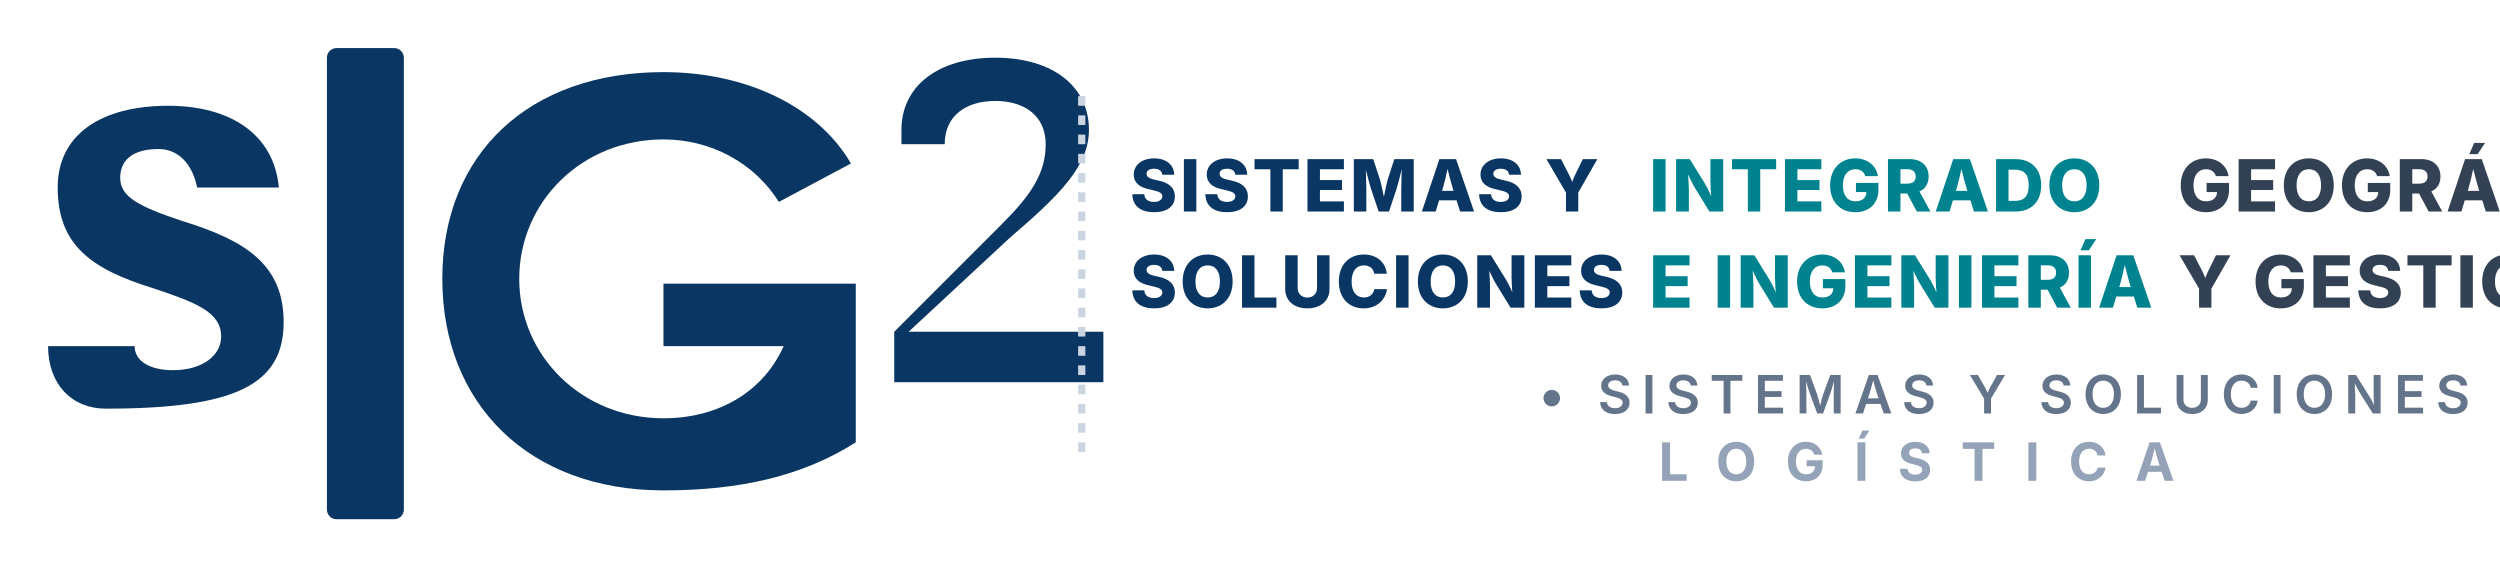
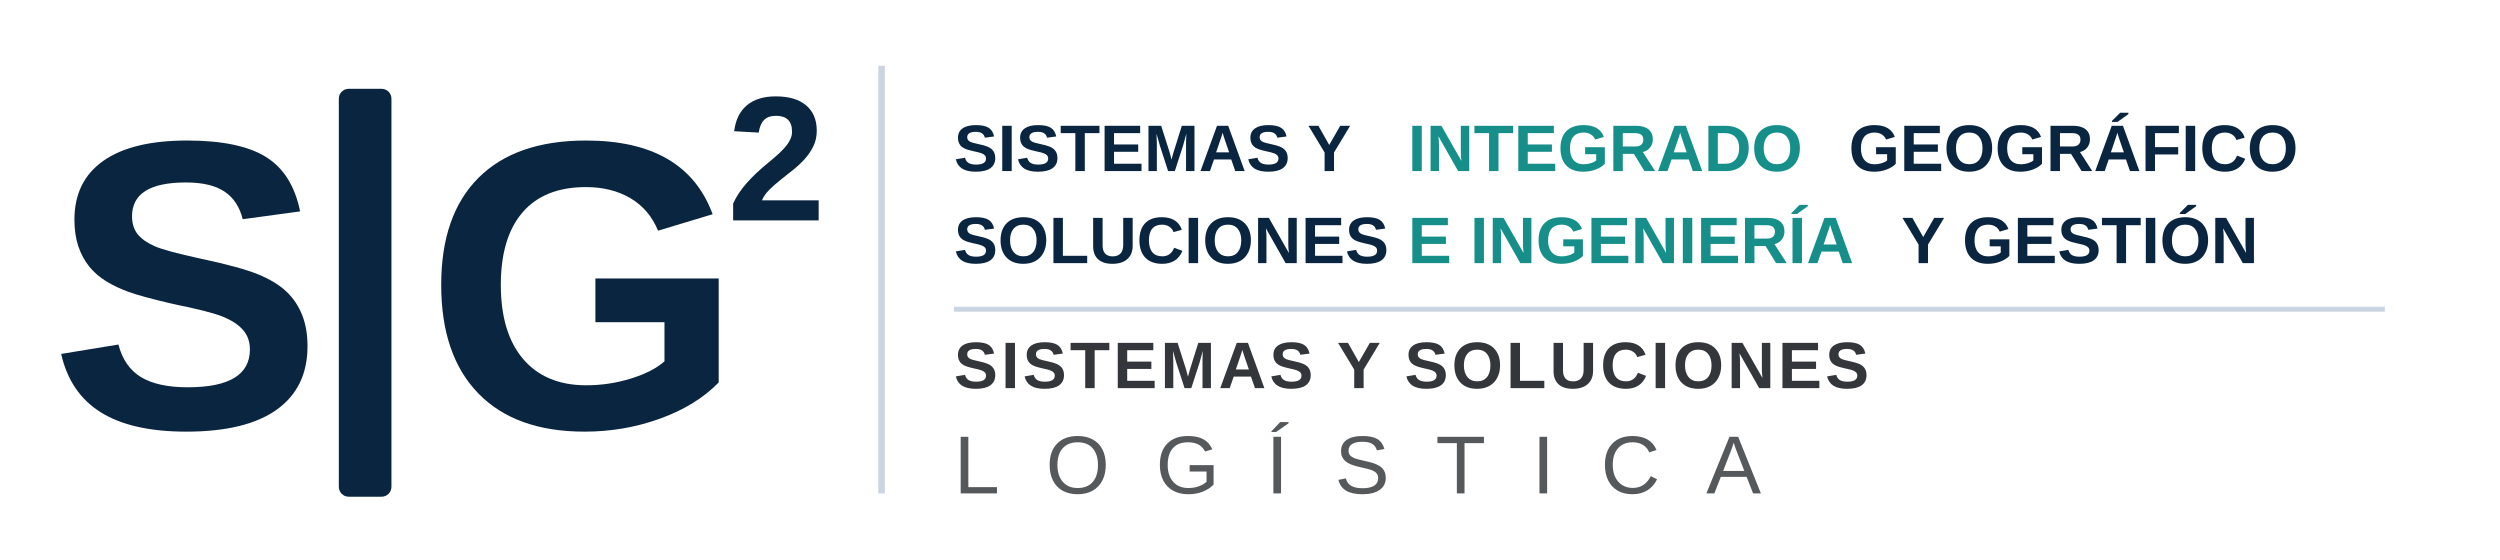
- <svg xmlns="http://www.w3.org/2000/svg" viewBox="0 0 520 120" width="100%" height="100%" fill="none">
-   <defs>
-     <linearGradient id="sigNavyGrad" x1="0%" y1="0%" x2="100%" y2="100%">
-       <stop offset="0%" stop-color="#0A3663" />
-       <stop offset="100%" stop-color="#0F4C81" />
-     </linearGradient>
-     <linearGradient id="sigCyanGrad" x1="0%" y1="0%" x2="100%" y2="100%">
-       <stop offset="0%" stop-color="#0096C7" />
-       <stop offset="100%" stop-color="#00B4D8" />
-     </linearGradient>
-   </defs>
-   <g id="mark" transform="translate(10, 10)">
-     <path d="M 12 75 C 5 75 0 70 0 62 L 18 62 C 18 65 21 67 26 67 C 32 67 36 64 36 60 C 36 55 31 53 22 50 C 9 46 2 41 2 29 C 2 18 11 12 25 12 C 38 12 47 18 48 29 L 31 29 C 30 24 27 21 23 21 C 18 21 15 23 15 27 C 15 31 19 33 28 36 C 41 40 49 45 49 57 C 49 70 39 75 12 75 Z" fill="#0A3663" />
-     <rect x="58" y="0" width="16" height="98" rx="2" fill="#0A3663" />
-     <path d="M 88 15 C 105 15 120 22 127 34 L 112 42 C 107 34 98 29 88 29 C 71 29 58 42 58 58 C 58 74 71 87 88 87 C 100 87 109 81 113 72 L 88 72 L 88 59 L 128 59 L 128 92 C 117 99 104 102 88 102 C 60 102 42 84 42 58 C 42 32 60 15 88 15 Z" transform="translate(40, -10)" fill="#0A3663" />
-     <path d="M 175 18 C 175 12 180 8 188 8 C 196 8 201 12 201 18 C 201 23 197 27 190 33 L 176 46 L 203 46 L 203 53 L 174 53 L 174 46 L 189 31 C 193 27 195 24 195 20 C 195 16 192 14 188 14 C 184 14 181 16 181 20 L 175 20 Z" transform="matrix(1.5 0 0 1.5 -85 -10)" fill="#0A3663" />
+ <svg xmlns="http://www.w3.org/2000/svg" viewBox="0 0 760 170" width="100%" height="100%" fill="none">
+   <g id="brand-mark" transform="translate(15, 15)">
+     <text x="0" y="115" font-family="Arial, 'Helvetica Neue', sans-serif" font-size="125" font-weight="900" fill="#0A2540" letter-spacing="-2">S</text>
+     <rect x="88" y="12" width="16" height="124" rx="3" fill="#0A2540" />
+     <text x="114" y="115" font-family="Arial, 'Helvetica Neue', sans-serif" font-size="125" font-weight="900" fill="#0A2540" letter-spacing="-2">G</text>
+     <text x="206" y="52" font-family="Arial, 'Helvetica Neue', sans-serif" font-size="54" font-weight="900" fill="#0A2540">2</text>
  </g>
-   <line x1="225" y1="20" x2="225" y2="95" stroke="#CBD5E1" stroke-width="1.5" stroke-dasharray="2 2" />
-   <g id="text-columns" transform="translate(235, 20)">
-     <text x="0" y="24" font-family="'Space Grotesk', 'Inter', sans-serif" font-size="15" font-weight="800" fill="#0A3663" letter-spacing="0.5">SISTEMAS Y</text>
-     <text x="0" y="44" font-family="'Space Grotesk', 'Inter', sans-serif" font-size="15" font-weight="800" fill="#0A3663" letter-spacing="0.5">SOLUCIONES</text>
-     <text x="108" y="24" font-family="'Space Grotesk', 'Inter', sans-serif" font-size="15" font-weight="800" fill="#00838F" letter-spacing="0.5">INTEGRADO</text>
-     <text x="108" y="44" font-family="'Space Grotesk', 'Inter', sans-serif" font-size="15" font-weight="800" fill="#00838F" letter-spacing="0.5">E INGENIERÍA</text>
-     <text x="218" y="24" font-family="'Space Grotesk', 'Inter', sans-serif" font-size="15" font-weight="800" fill="#334155" letter-spacing="0.5">GEOGRÁFICO</text>
-     <text x="218" y="44" font-family="'Space Grotesk', 'Inter', sans-serif" font-size="15" font-weight="800" fill="#334155" letter-spacing="0.5">Y GESTIÓN</text>
-     <text x="85" y="66" font-family="'Inter', sans-serif" font-size="11" font-weight="600" fill="#64748B" letter-spacing="2">• SISTEMAS Y SOLUCIONES •</text>
-     <text x="110" y="80" font-family="'Inter', sans-serif" font-size="11" font-weight="700" fill="#94A3B8" letter-spacing="6">LOGÍSTICA</text>
+   <line x1="268" y1="20" x2="268" y2="150" stroke="#CBD5E1" stroke-width="2" />
+   <g id="corporate-text" transform="translate(290, 20)">
+     <text x="0" y="32" font-family="Arial, 'Helvetica Neue', sans-serif" font-size="20" font-weight="900" fill="#0A2540">SISTEMAS Y</text>
+     <text x="138" y="32" font-family="Arial, 'Helvetica Neue', sans-serif" font-size="20" font-weight="900" fill="#168F8A">INTEGRADO</text>
+     <text x="272" y="32" font-family="Arial, 'Helvetica Neue', sans-serif" font-size="20" font-weight="900" fill="#0A2540">GEOGRÁFICO</text>
+     <text x="0" y="60" font-family="Arial, 'Helvetica Neue', sans-serif" font-size="20" font-weight="900" fill="#0A2540">SOLUCIONES</text>
+     <text x="138" y="60" font-family="Arial, 'Helvetica Neue', sans-serif" font-size="20" font-weight="900" fill="#168F8A">E INGENIERÍA</text>
+     <text x="288" y="60" font-family="Arial, 'Helvetica Neue', sans-serif" font-size="20" font-weight="900" fill="#0A2540">Y GESTIÓN</text>
+     <line x1="0" y1="74" x2="435" y2="74" stroke="#CBD5E1" stroke-width="1.5" />
+     <text x="0" y="98" font-family="Arial, 'Helvetica Neue', sans-serif" font-size="20" font-weight="800" fill="#33373B" letter-spacing="1">SISTEMAS Y SOLUCIONES</text>
+     <text x="0" y="130" font-family="Arial, 'Helvetica Neue', sans-serif" font-size="25" font-weight="300" fill="#55595C" letter-spacing="14">LOGÍSTICA</text>
  </g>
</svg>
